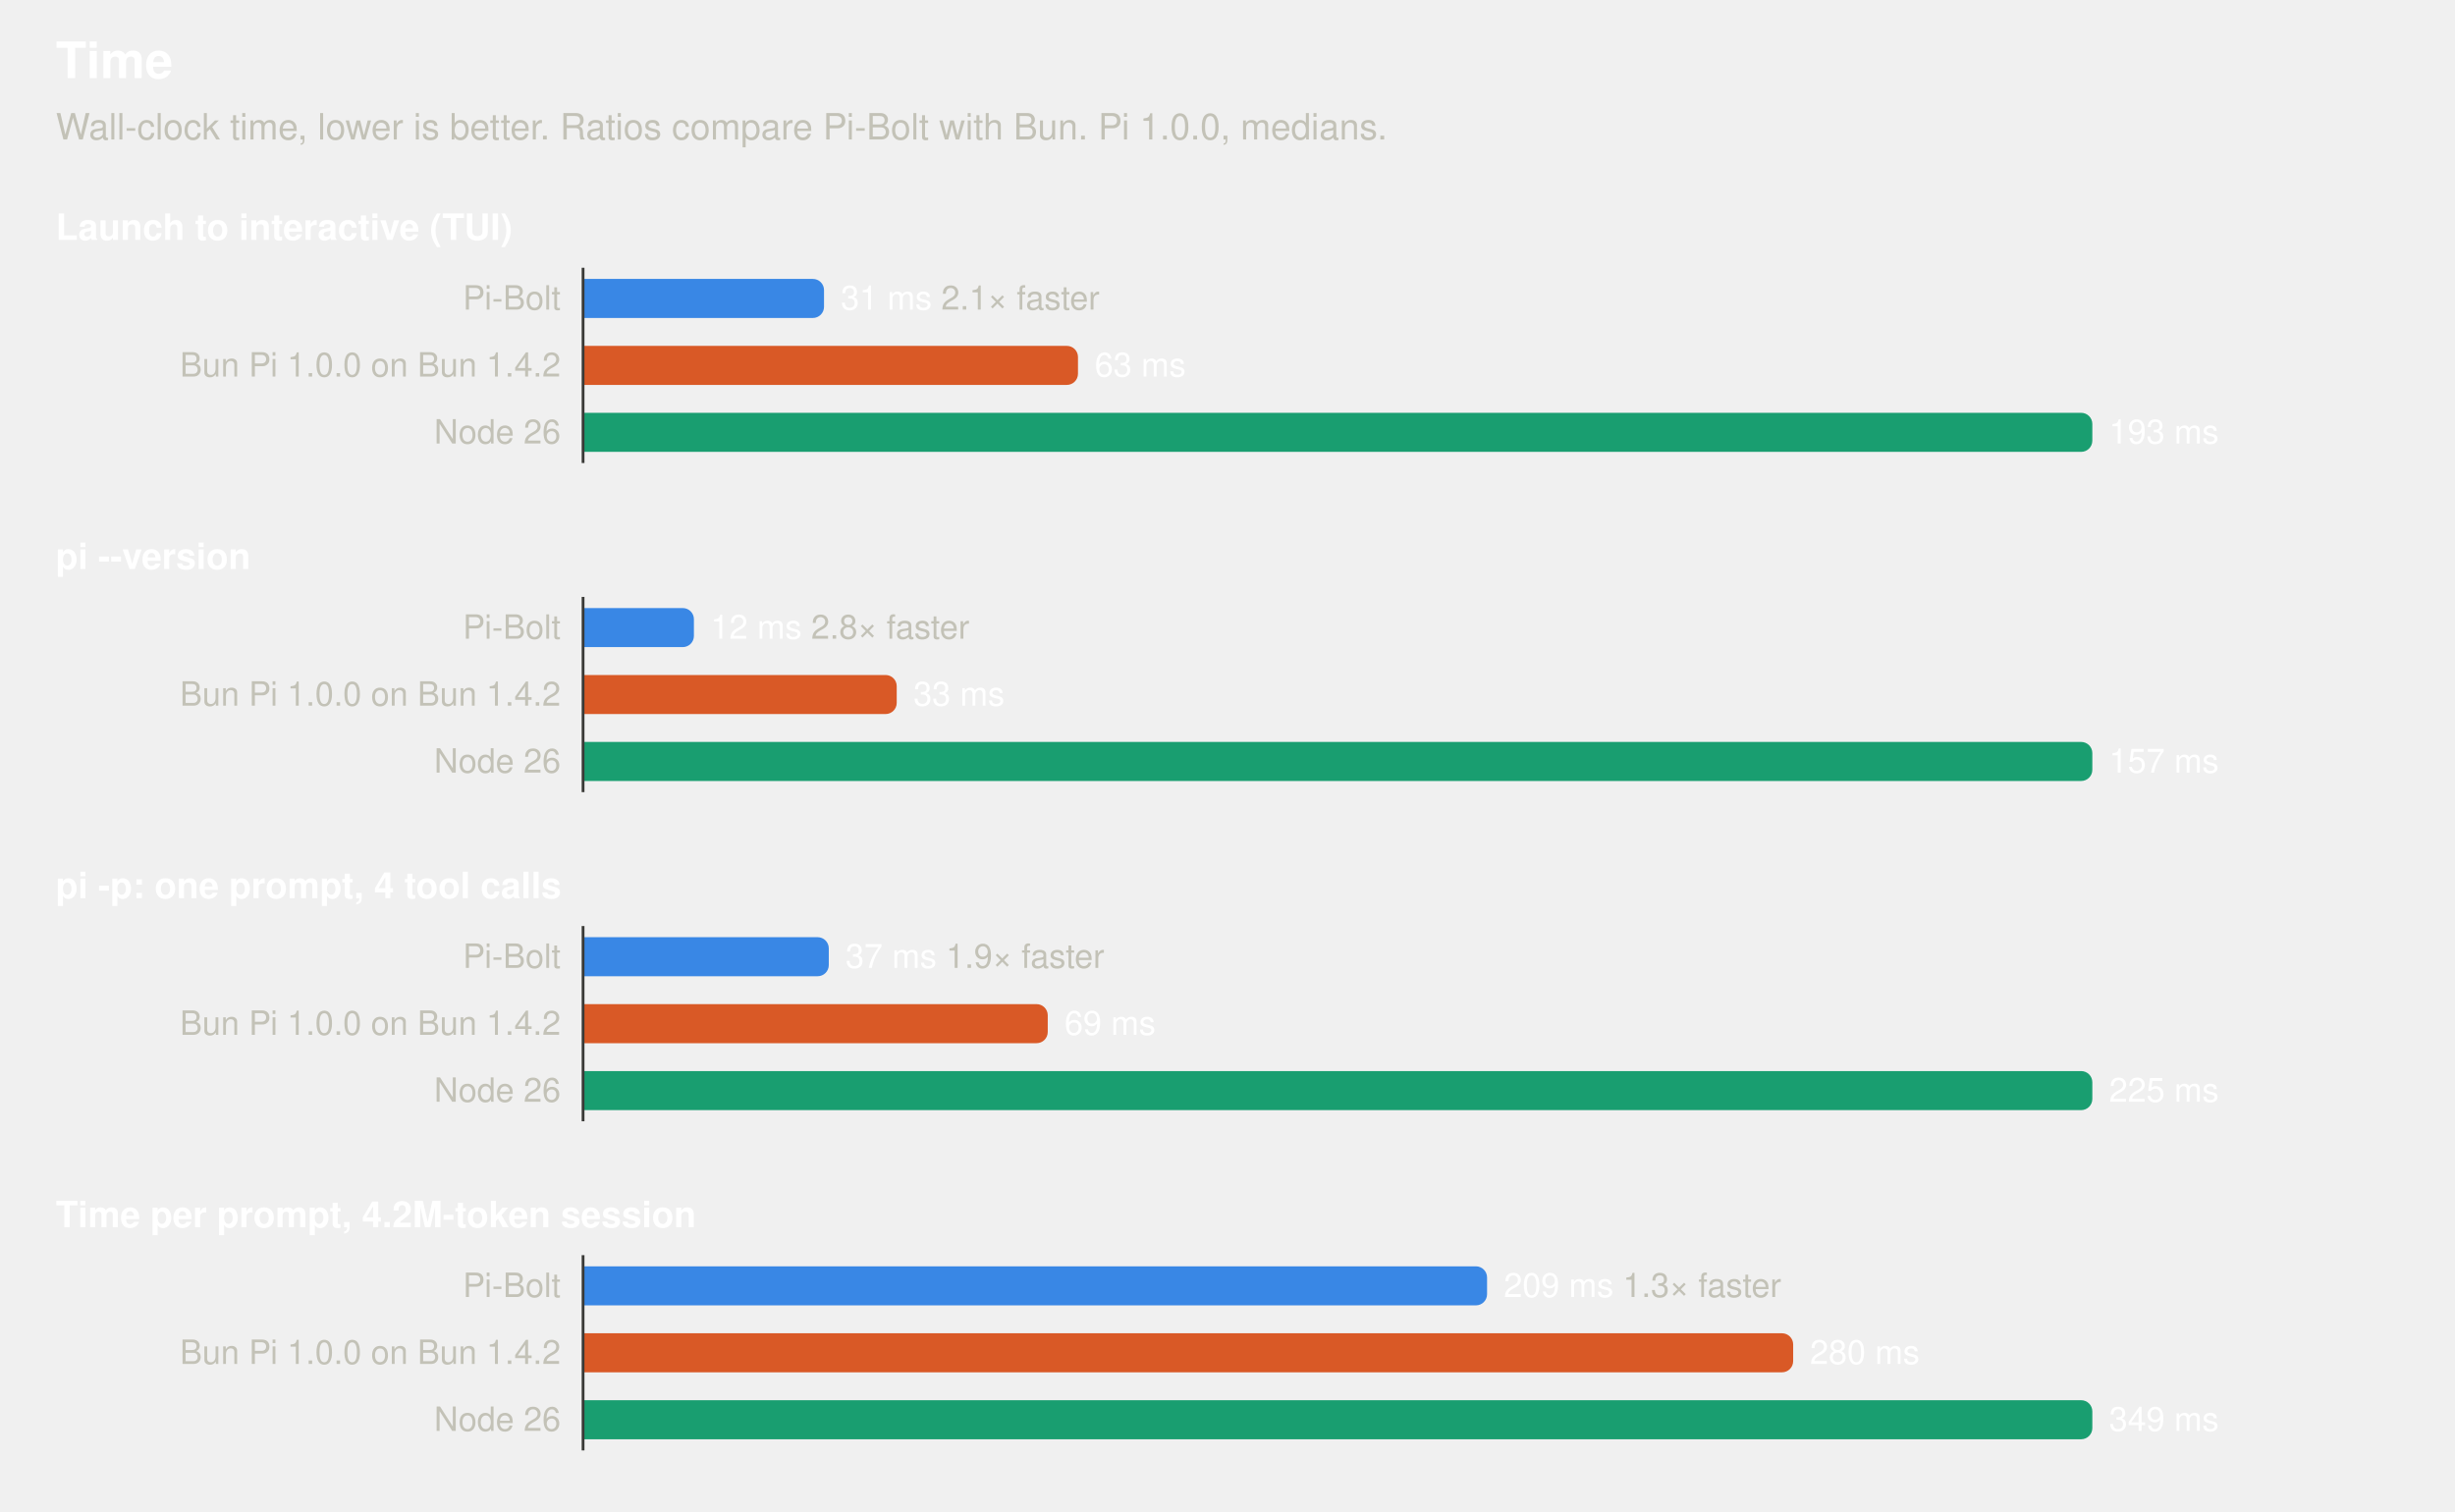
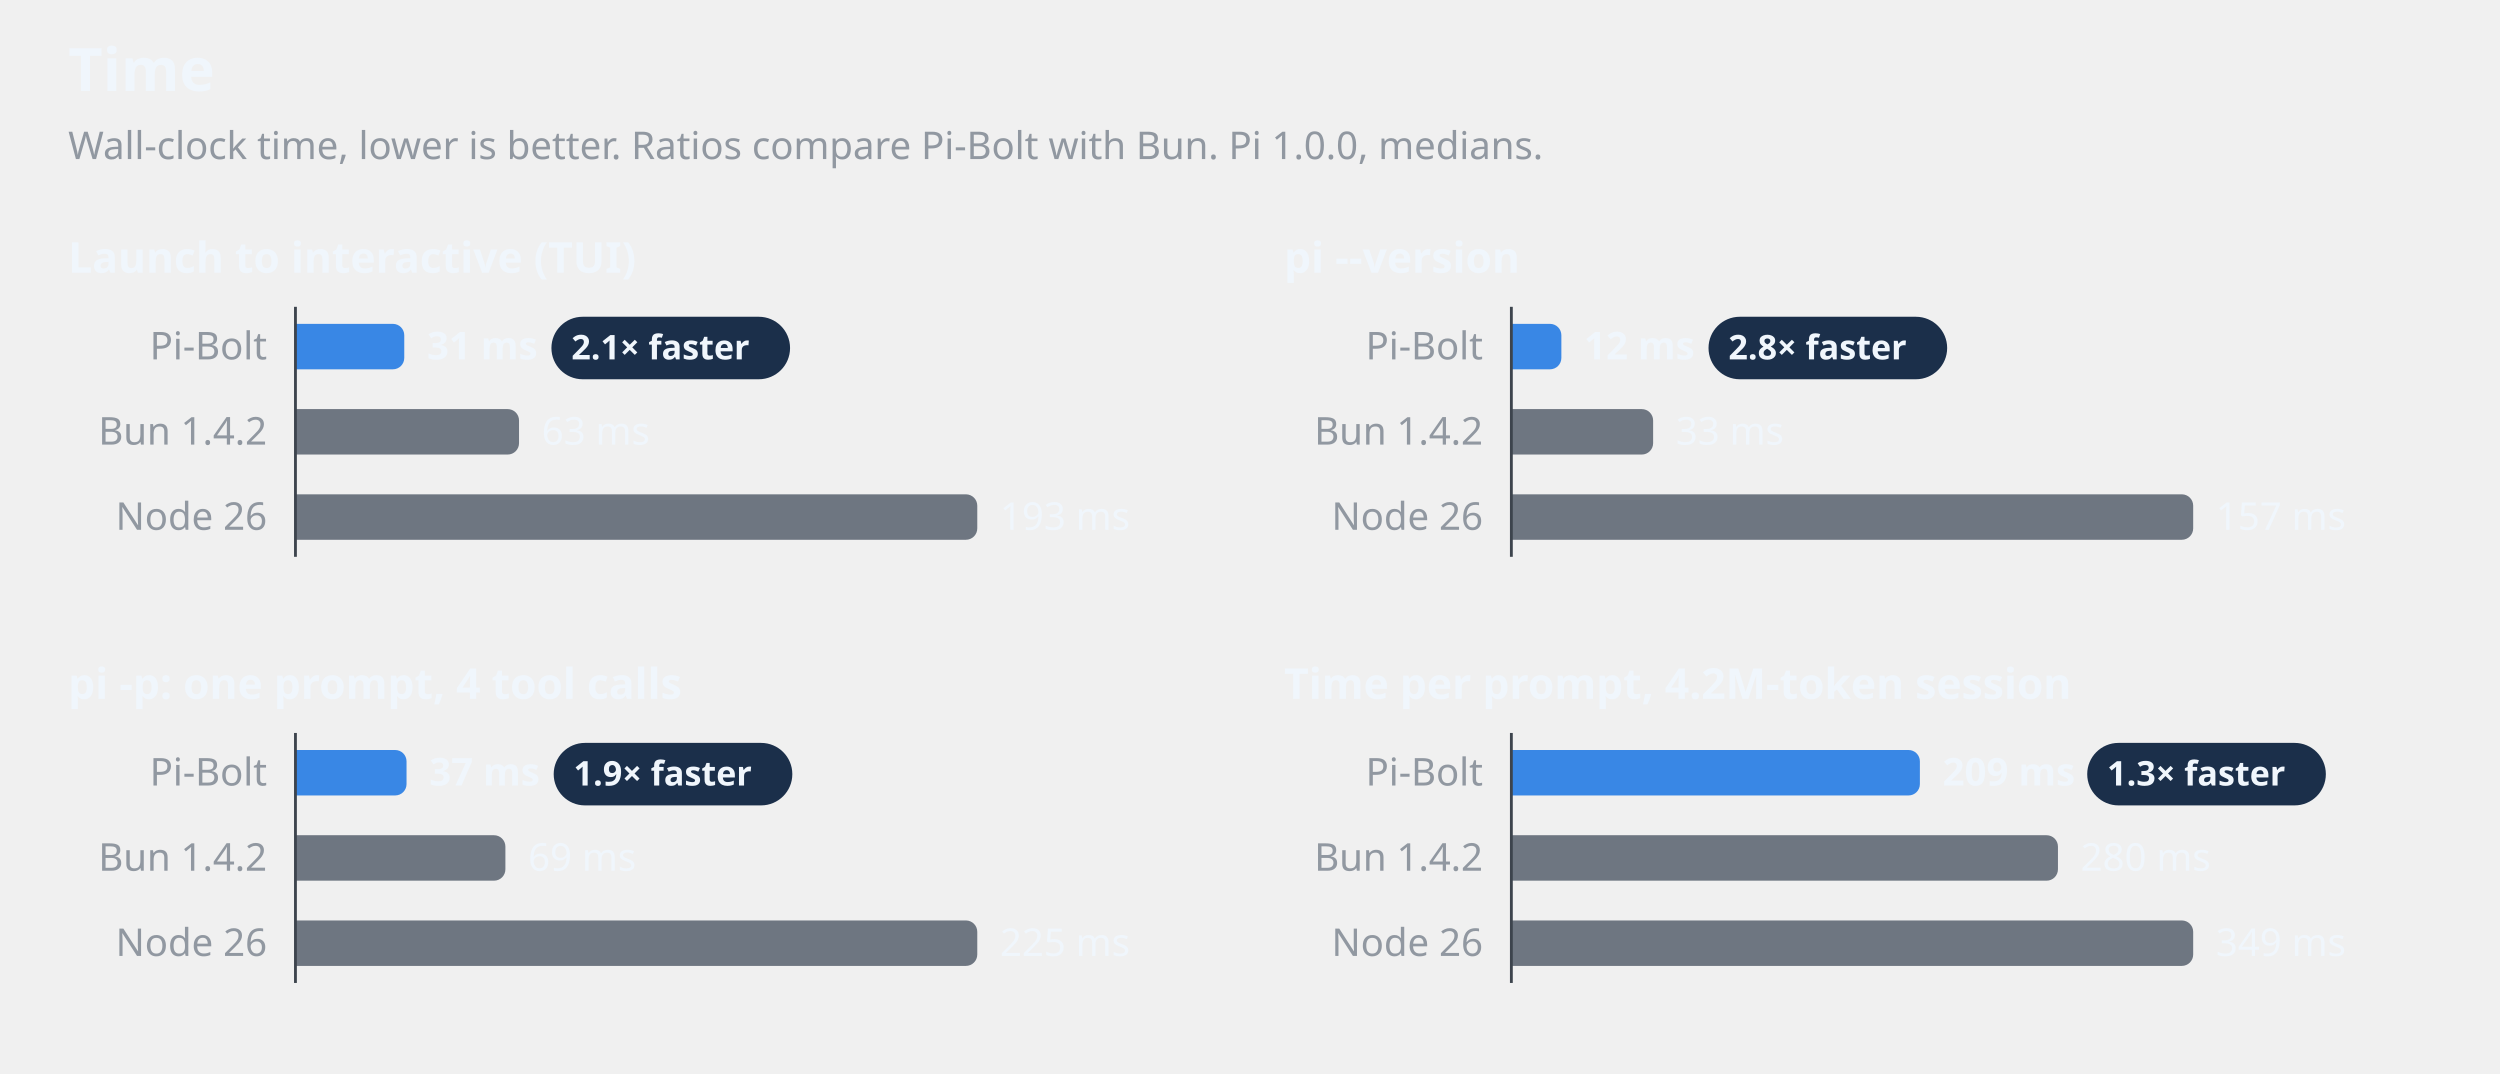
- <svg xmlns="http://www.w3.org/2000/svg" width="880" height="542" viewBox="0 0 880 542" role="img" aria-label="Time: Wall-clock time, lower is better. Ratios compare Pi-Bolt with Bun. Pi 1.0.0, medians.">
-   <style>text{font-family:-apple-system, BlinkMacSystemFont, 'Segoe UI', Helvetica, Arial, sans-serif;font-variant-numeric:tabular-nums}</style>
-   <text x="20" y="28" font-size="18" font-weight="600" fill="#ffffff">Time</text>
-   <text x="20" y="50" font-size="13" fill="#c3c2b7">Wall-clock time, lower is better. Ratios compare Pi-Bolt with Bun. Pi 1.0.0, medians.</text>
-   <text x="20" y="86" font-size="13" font-weight="600" fill="#ffffff">Launch to interactive (TUI)</text>
-   <text x="201" y="111" font-size="12" text-anchor="end" fill="#c3c2b7">Pi-Bolt</text>
-   <path d="M209,100 h82.372 a4,4 0 0 1 4,4 v6 a4,4 0 0 1 -4,4 h-82.372 z" fill="#3987e5" />
-   <text x="301.372" y="111" font-size="12" fill="#ffffff">31 ms <tspan fill="#c3c2b7">2.1× faster</tspan>
-   </text>
-   <text x="201" y="135" font-size="12" text-anchor="end" fill="#c3c2b7">Bun Pi 1.0.0 on Bun 1.4.2</text>
-   <path d="M209,124 h173.405 a4,4 0 0 1 4,4 v6 a4,4 0 0 1 -4,4 h-173.405 z" fill="#d95926" />
-   <text x="392.405" y="135" font-size="12" fill="#ffffff">63 ms</text>
-   <text x="201" y="159" font-size="12" text-anchor="end" fill="#c3c2b7">Node 26</text>
-   <path d="M209,148 h537.0 a4,4 0 0 1 4,4 v6 a4,4 0 0 1 -4,4 h-537.0 z" fill="#199e70" />
-   <text x="756.0" y="159" font-size="12" fill="#ffffff">193 ms</text>
-   <line x1="209" y1="96" x2="209" y2="166" stroke="#3a3a37" />
-   <text x="20" y="204" font-size="13" font-weight="600" fill="#ffffff">pi --version</text>
-   <text x="201" y="229" font-size="12" text-anchor="end" fill="#c3c2b7">Pi-Bolt</text>
-   <path d="M209,218 h35.736 a4,4 0 0 1 4,4 v6 a4,4 0 0 1 -4,4 h-35.736 z" fill="#3987e5" />
-   <text x="254.736" y="229" font-size="12" fill="#ffffff">12 ms <tspan fill="#c3c2b7">2.8× faster</tspan>
-   </text>
-   <text x="201" y="253" font-size="12" text-anchor="end" fill="#c3c2b7">Bun Pi 1.0.0 on Bun 1.4.2</text>
-   <path d="M209,242 h108.43 a4,4 0 0 1 4,4 v6 a4,4 0 0 1 -4,4 h-108.43 z" fill="#d95926" />
-   <text x="327.43" y="253" font-size="12" fill="#ffffff">33 ms</text>
-   <text x="201" y="277" font-size="12" text-anchor="end" fill="#c3c2b7">Node 26</text>
-   <path d="M209,266 h537.0 a4,4 0 0 1 4,4 v6 a4,4 0 0 1 -4,4 h-537.0 z" fill="#199e70" />
-   <text x="756.0" y="277" font-size="12" fill="#ffffff">157 ms</text>
-   <line x1="209" y1="214" x2="209" y2="284" stroke="#3a3a37" />
-   <text x="20" y="322" font-size="13" font-weight="600" fill="#ffffff">pi -p: one prompt, 4 tool calls</text>
-   <text x="201" y="347" font-size="12" text-anchor="end" fill="#c3c2b7">Pi-Bolt</text>
-   <path d="M209,336 h84.082 a4,4 0 0 1 4,4 v6 a4,4 0 0 1 -4,4 h-84.082 z" fill="#3987e5" />
-   <text x="303.082" y="347" font-size="12" fill="#ffffff">37 ms <tspan fill="#c3c2b7">1.9× faster</tspan>
-   </text>
-   <text x="201" y="371" font-size="12" text-anchor="end" fill="#c3c2b7">Bun Pi 1.0.0 on Bun 1.4.2</text>
-   <path d="M209,360 h162.566 a4,4 0 0 1 4,4 v6 a4,4 0 0 1 -4,4 h-162.566 z" fill="#d95926" />
-   <text x="381.566" y="371" font-size="12" fill="#ffffff">69 ms</text>
-   <text x="201" y="395" font-size="12" text-anchor="end" fill="#c3c2b7">Node 26</text>
-   <path d="M209,384 h537.0 a4,4 0 0 1 4,4 v6 a4,4 0 0 1 -4,4 h-537.0 z" fill="#199e70" />
-   <text x="756.0" y="395" font-size="12" fill="#ffffff">225 ms</text>
-   <line x1="209" y1="332" x2="209" y2="402" stroke="#3a3a37" />
-   <text x="20" y="440" font-size="13" font-weight="600" fill="#ffffff">Time per prompt, 4.2M-token session</text>
-   <text x="201" y="465" font-size="12" text-anchor="end" fill="#c3c2b7">Pi-Bolt</text>
-   <path d="M209,454 h320.041 a4,4 0 0 1 4,4 v6 a4,4 0 0 1 -4,4 h-320.041 z" fill="#3987e5" />
-   <text x="539.041" y="465" font-size="12" fill="#ffffff">209 ms <tspan fill="#c3c2b7">1.3× faster</tspan>
-   </text>
-   <text x="201" y="489" font-size="12" text-anchor="end" fill="#c3c2b7">Bun Pi 1.0.0 on Bun 1.4.2</text>
-   <path d="M209,478 h429.762 a4,4 0 0 1 4,4 v6 a4,4 0 0 1 -4,4 h-429.762 z" fill="#d95926" />
-   <text x="648.762" y="489" font-size="12" fill="#ffffff">280 ms</text>
-   <text x="201" y="513" font-size="12" text-anchor="end" fill="#c3c2b7">Node 26</text>
-   <path d="M209,502 h537.0 a4,4 0 0 1 4,4 v6 a4,4 0 0 1 -4,4 h-537.0 z" fill="#199e70" />
-   <text x="756.0" y="513" font-size="12" fill="#ffffff">349 ms</text>
-   <line x1="209" y1="450" x2="209" y2="520" stroke="#3a3a37" />
+ <svg xmlns="http://www.w3.org/2000/svg" width="880" height="378" viewBox="0 0 880 378" role="img" aria-label="Time: Wall-clock time, lower is better. Ratios compare Pi-Bolt with Bun. Pi 1.0.0, medians.">
+   <style>text{font-family:-apple-system, BlinkMacSystemFont, 'Segoe UI', 'Noto Sans', Helvetica, Arial, sans-serif}</style>
+   <text x="24" y="32" font-size="21" font-weight="650" fill="#f0f6fc">Time</text>
+   <text x="24" y="56" font-size="13.5" fill="#9198a1">Wall-clock time, lower is better. Ratios compare Pi-Bolt with Bun. Pi 1.0.0, medians.</text>
+   <text x="24" y="96" font-size="15" font-weight="600" fill="#f0f6fc">Launch to interactive (TUI)</text>
+   <text x="94" y="126.5" font-size="13.5" text-anchor="end" fill="#9198a1">Pi-Bolt</text>
+   <path d="M104,114 h34.3 a4,4 0 0 1 4,4 v8 a4,4 0 0 1 -4,4 h-34.3 z" fill="#3987e5" />
+   <text x="150.3" y="126.5" font-size="13.5" font-weight="650" fill="#f0f6fc">31 ms</text>
+   <rect x="194.1" y="111.5" width="84.0" height="22" rx="11.0" fill="#1b2f4a" />
+   <text x="201.1" y="126.5" font-size="12" font-weight="600" fill="#f0f6fc">2.1× faster</text>
+   <text x="94" y="156.5" font-size="13.5" text-anchor="end" fill="#9198a1">Bun 1.4.2</text>
+   <path d="M104,144 h74.7 a4,4 0 0 1 4,4 v8 a4,4 0 0 1 -4,4 h-74.7 z" fill="#6e7681" />
+   <text x="190.7" y="156.5" font-size="13.5" font-weight="400" fill="#f0f6fc">63 ms</text>
+   <text x="94" y="186.5" font-size="13.5" text-anchor="end" fill="#9198a1">Node 26</text>
+   <path d="M104,174 h236.0 a4,4 0 0 1 4,4 v8 a4,4 0 0 1 -4,4 h-236.0 z" fill="#6e7681" />
+   <text x="352.0" y="186.5" font-size="13.5" font-weight="400" fill="#f0f6fc">193 ms</text>
+   <line x1="104" y1="108" x2="104" y2="196" stroke="#3d444d" />
+   <text x="452" y="96" font-size="15" font-weight="600" fill="#f0f6fc">pi --version</text>
+   <text x="522" y="126.5" font-size="13.5" text-anchor="end" fill="#9198a1">Pi-Bolt</text>
+   <path d="M532,114 h13.6 a4,4 0 0 1 4,4 v8 a4,4 0 0 1 -4,4 h-13.6 z" fill="#3987e5" />
+   <text x="557.6" y="126.5" font-size="13.5" font-weight="650" fill="#f0f6fc">12 ms</text>
+   <rect x="601.4" y="111.5" width="84.0" height="22" rx="11.0" fill="#1b2f4a" />
+   <text x="608.4" y="126.5" font-size="12" font-weight="600" fill="#f0f6fc">2.8× faster</text>
+   <text x="522" y="156.5" font-size="13.5" text-anchor="end" fill="#9198a1">Bun 1.4.2</text>
+   <path d="M532,144 h45.9 a4,4 0 0 1 4,4 v8 a4,4 0 0 1 -4,4 h-45.9 z" fill="#6e7681" />
+   <text x="589.9" y="156.5" font-size="13.5" font-weight="400" fill="#f0f6fc">33 ms</text>
+   <text x="522" y="186.5" font-size="13.5" text-anchor="end" fill="#9198a1">Node 26</text>
+   <path d="M532,174 h236.0 a4,4 0 0 1 4,4 v8 a4,4 0 0 1 -4,4 h-236.0 z" fill="#6e7681" />
+   <text x="780.0" y="186.5" font-size="13.5" font-weight="400" fill="#f0f6fc">157 ms</text>
+   <line x1="532" y1="108" x2="532" y2="196" stroke="#3d444d" />
+   <text x="24" y="246" font-size="15" font-weight="600" fill="#f0f6fc">pi -p: one prompt, 4 tool calls</text>
+   <text x="94" y="276.5" font-size="13.5" text-anchor="end" fill="#9198a1">Pi-Bolt</text>
+   <path d="M104,264 h35.1 a4,4 0 0 1 4,4 v8 a4,4 0 0 1 -4,4 h-35.1 z" fill="#3987e5" />
+   <text x="151.1" y="276.5" font-size="13.5" font-weight="650" fill="#f0f6fc">37 ms</text>
+   <rect x="194.9" y="261.5" width="84.0" height="22" rx="11.0" fill="#1b2f4a" />
+   <text x="201.9" y="276.5" font-size="12" font-weight="600" fill="#f0f6fc">1.9× faster</text>
+   <text x="94" y="306.5" font-size="13.5" text-anchor="end" fill="#9198a1">Bun 1.4.2</text>
+   <path d="M104,294 h69.9 a4,4 0 0 1 4,4 v8 a4,4 0 0 1 -4,4 h-69.9 z" fill="#6e7681" />
+   <text x="185.9" y="306.5" font-size="13.5" font-weight="400" fill="#f0f6fc">69 ms</text>
+   <text x="94" y="336.5" font-size="13.5" text-anchor="end" fill="#9198a1">Node 26</text>
+   <path d="M104,324 h236.0 a4,4 0 0 1 4,4 v8 a4,4 0 0 1 -4,4 h-236.0 z" fill="#6e7681" />
+   <text x="352.0" y="336.5" font-size="13.5" font-weight="400" fill="#f0f6fc">225 ms</text>
+   <line x1="104" y1="258" x2="104" y2="346" stroke="#3d444d" />
+   <text x="452" y="246" font-size="15" font-weight="600" fill="#f0f6fc">Time per prompt, 4.2M-token session</text>
+   <text x="522" y="276.5" font-size="13.5" text-anchor="end" fill="#9198a1">Pi-Bolt</text>
+   <path d="M532,264 h139.8 a4,4 0 0 1 4,4 v8 a4,4 0 0 1 -4,4 h-139.8 z" fill="#3987e5" />
+   <text x="683.8" y="276.5" font-size="13.5" font-weight="650" fill="#f0f6fc">209 ms</text>
+   <rect x="734.7" y="261.5" width="84.0" height="22" rx="11.0" fill="#1b2f4a" />
+   <text x="741.7" y="276.5" font-size="12" font-weight="600" fill="#f0f6fc">1.3× faster</text>
+   <text x="522" y="306.5" font-size="13.5" text-anchor="end" fill="#9198a1">Bun 1.4.2</text>
+   <path d="M532,294 h188.4 a4,4 0 0 1 4,4 v8 a4,4 0 0 1 -4,4 h-188.4 z" fill="#6e7681" />
+   <text x="732.4" y="306.5" font-size="13.5" font-weight="400" fill="#f0f6fc">280 ms</text>
+   <text x="522" y="336.5" font-size="13.5" text-anchor="end" fill="#9198a1">Node 26</text>
+   <path d="M532,324 h236.0 a4,4 0 0 1 4,4 v8 a4,4 0 0 1 -4,4 h-236.0 z" fill="#6e7681" />
+   <text x="780.0" y="336.5" font-size="13.5" font-weight="400" fill="#f0f6fc">349 ms</text>
+   <line x1="532" y1="258" x2="532" y2="346" stroke="#3d444d" />
</svg>
